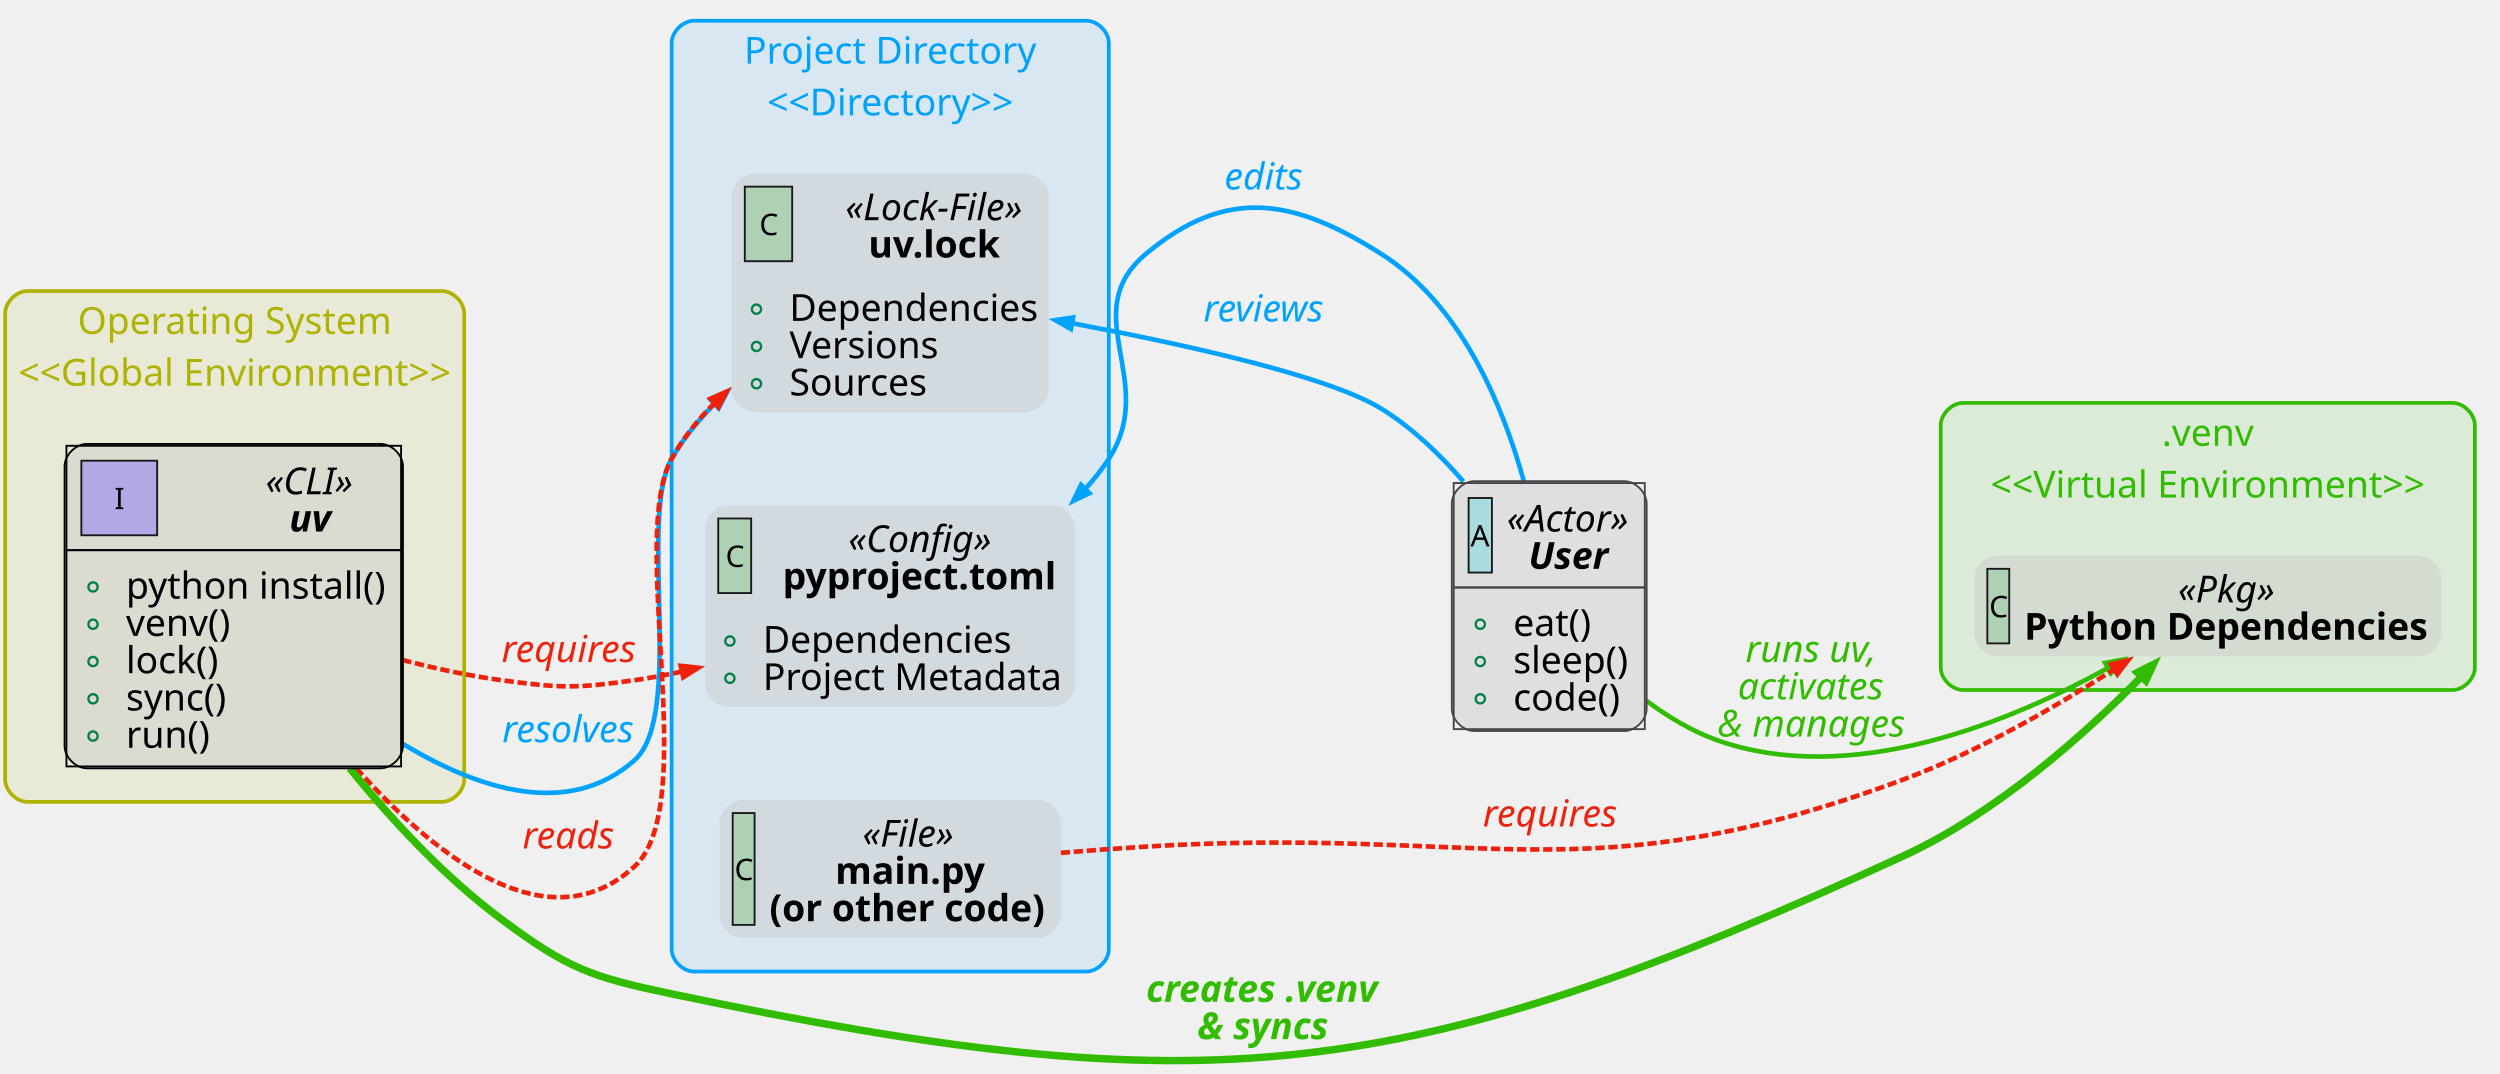
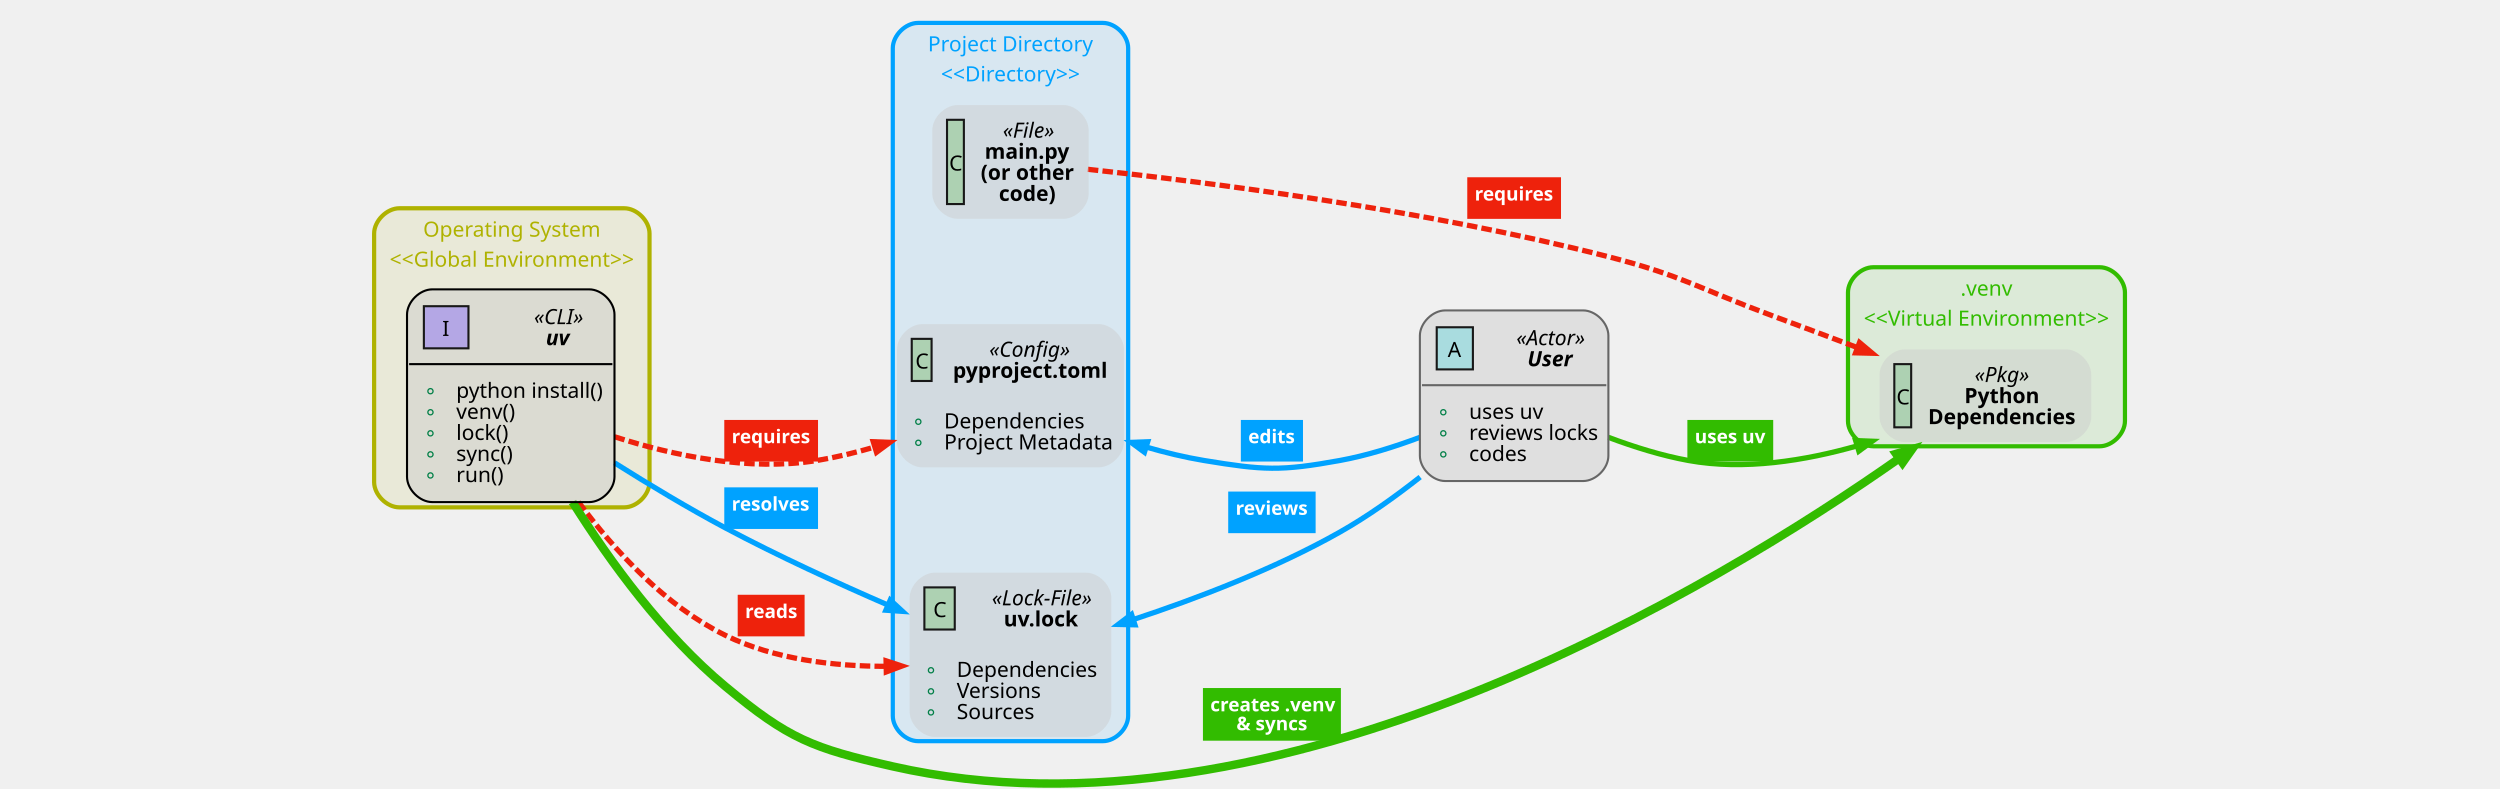
- <svg xmlns="http://www.w3.org/2000/svg" width="1344pt" height="577pt" viewBox="3.00 3.00 1341.00 575.00">
-   <g id="graph0" class="graph" transform="scale(1 1) rotate(0) translate(5.76 571.68)">
+ <svg xmlns="http://www.w3.org/2000/svg" width="900px" height="284px" viewBox="-132.5 0 900 284">
+   <g id="graph0" class="graph" transform="scale(0.758255 0.758255) rotate(0) translate(2.88 372.16)">
    <g id="clust1" class="cluster">
-       <path fill="#afb200" fill-opacity="0.098" stroke="#afb200" stroke-width="2" d="M12,-138.92C12,-138.92 234.25,-138.92 234.25,-138.92 240.25,-138.92 246.25,-144.92 246.25,-150.92 246.25,-150.92 246.25,-400.92 246.25,-400.92 246.25,-406.92 240.25,-412.92 234.25,-412.92 234.25,-412.92 12,-412.92 12,-412.92 6,-412.92 0,-406.92 0,-400.92 0,-400.92 0,-150.92 0,-150.92 0,-144.92 6,-138.92 12,-138.92" />
-       <text xml:space="preserve" text-anchor="middle" x="123.12" y="-389.92" font-family="sans-serif" font-size="20.00" fill="#afb200">Operating System</text>
-       <text xml:space="preserve" text-anchor="middle" x="123.12" y="-362.17" font-family="sans-serif" font-size="20.00" fill="#afb200">&lt;&lt;Global Environment&gt;&gt;</text>
+       <path fill="#afb200" fill-opacity="0.098" stroke="#afb200" stroke-width="2" d="M12,-131.28C12,-131.28 118.75,-131.28 118.75,-131.28 124.75,-131.28 130.75,-137.28 130.75,-143.28 130.75,-143.28 130.75,-261.28 130.75,-261.28 130.75,-267.28 124.75,-273.28 118.75,-273.28 118.75,-273.28 12,-273.28 12,-273.28 6,-273.28 0,-267.28 0,-261.28 0,-261.28 0,-143.28 0,-143.28 0,-137.28 6,-131.28 12,-131.28" />
+       <text xml:space="preserve" text-anchor="middle" x="65.38" y="-259.78" font-family="sans-serif" font-size="10.00" fill="#afb200">Operating System</text>
+       <text xml:space="preserve" text-anchor="middle" x="65.38" y="-245.53" font-family="sans-serif" font-size="10.00" fill="#afb200">&lt;&lt;Global Environment&gt;&gt;</text>
    </g>
    <g id="clust2" class="cluster">
-       <path fill="#00a2ff" fill-opacity="0.098" stroke="#00a2ff" stroke-width="2" d="M369.5,-47.92C369.5,-47.92 580,-47.92 580,-47.92 586,-47.92 592,-53.92 592,-59.92 592,-59.92 592,-545.92 592,-545.92 592,-551.92 586,-557.92 580,-557.92 580,-557.92 369.5,-557.92 369.5,-557.92 363.5,-557.92 357.5,-551.92 357.5,-545.92 357.5,-545.92 357.5,-59.92 357.5,-59.92 357.5,-53.92 363.5,-47.92 369.5,-47.92" />
-       <text xml:space="preserve" text-anchor="middle" x="474.75" y="-534.92" font-family="sans-serif" font-size="20.00" fill="#00a2ff">Project Directory</text>
-       <text xml:space="preserve" text-anchor="middle" x="474.75" y="-507.17" font-family="sans-serif" font-size="20.00" fill="#00a2ff">&lt;&lt;Directory&gt;&gt;</text>
+       <path fill="#00a2ff" fill-opacity="0.098" stroke="#00a2ff" stroke-width="2" d="M258.25,-20.28C258.25,-20.28 346,-20.28 346,-20.28 352,-20.28 358,-26.28 358,-32.28 358,-32.28 358,-349.28 358,-349.28 358,-355.28 352,-361.28 346,-361.28 346,-361.28 258.25,-361.28 258.25,-361.28 252.25,-361.28 246.25,-355.28 246.25,-349.28 246.25,-349.28 246.25,-32.28 246.25,-32.28 246.25,-26.28 252.25,-20.28 258.25,-20.28" />
+       <text xml:space="preserve" text-anchor="middle" x="302.12" y="-347.78" font-family="sans-serif" font-size="10.00" fill="#00a2ff">Project Directory</text>
+       <text xml:space="preserve" text-anchor="middle" x="302.12" y="-333.53" font-family="sans-serif" font-size="10.00" fill="#00a2ff">&lt;&lt;Directory&gt;&gt;</text>
    </g>
    <g id="clust3" class="cluster">
-       <path fill="#32bc00" fill-opacity="0.098" stroke="#32bc00" stroke-width="2" d="M1050.25,-198.92C1050.25,-198.92 1312.75,-198.92 1312.75,-198.92 1318.75,-198.92 1324.75,-204.92 1324.75,-210.92 1324.75,-210.92 1324.75,-340.92 1324.75,-340.92 1324.75,-346.92 1318.75,-352.92 1312.75,-352.92 1312.75,-352.92 1050.25,-352.92 1050.25,-352.92 1044.25,-352.92 1038.25,-346.92 1038.25,-340.92 1038.25,-340.92 1038.25,-210.92 1038.25,-210.92 1038.25,-204.92 1044.25,-198.92 1050.25,-198.92" />
-       <text xml:space="preserve" text-anchor="middle" x="1181.5" y="-329.92" font-family="sans-serif" font-size="20.00" fill="#32bc00">.venv</text>
-       <text xml:space="preserve" text-anchor="middle" x="1181.5" y="-302.17" font-family="sans-serif" font-size="20.00" fill="#32bc00">&lt;&lt;Virtual Environment&gt;&gt;</text>
+       <path fill="#32bc00" fill-opacity="0.098" stroke="#32bc00" stroke-width="2" d="M711.75,-160.28C711.75,-160.28 819.25,-160.28 819.25,-160.28 825.25,-160.28 831.25,-166.28 831.25,-172.28 831.25,-172.28 831.25,-233.28 831.25,-233.28 831.25,-239.28 825.25,-245.28 819.25,-245.28 819.25,-245.28 711.75,-245.28 711.75,-245.28 705.75,-245.28 699.75,-239.28 699.75,-233.28 699.75,-233.28 699.75,-172.28 699.75,-172.28 699.75,-166.28 705.75,-160.28 711.75,-160.28" />
+       <text xml:space="preserve" text-anchor="middle" x="765.5" y="-231.78" font-family="sans-serif" font-size="10.00" fill="#32bc00">.venv</text>
+       <text xml:space="preserve" text-anchor="middle" x="765.5" y="-217.53" font-family="sans-serif" font-size="10.00" fill="#32bc00">&lt;&lt;Virtual Environment&gt;&gt;</text>
+     </g>
+     <g id="edge10" class="edge">
+       <path fill="none" stroke="#ee220c" stroke-width="2.5" stroke-dasharray="5,2" d="M114.12,-164.81C142.07,-155.83 178.01,-148.23 210.25,-153.53 219.35,-155.03 228.76,-157.32 237.92,-159.98" />
+       <polygon fill="#ee220c" stroke="#ee220c" stroke-width="2.5" points="236.97,-162.44 244.91,-162.14 238.52,-157.42 236.97,-162.44" />
+       <polygon fill="#ee220c" stroke="none" points="166.75,-153.53 166.75,-172.28 210.25,-172.28 210.25,-153.53 166.75,-153.53" />
+       <text xml:space="preserve" text-anchor="start" x="169.75" y="-161.73" font-family="sans-serif" font-weight="bold" font-size="9.00" fill="#ffffff">requires</text>
+       <polygon fill="none" stroke="#ee220c" points="166.75,-153.53 166.75,-172.28 210.25,-172.28 210.25,-153.53 166.75,-153.53" />
+     </g>
+     <g id="edge5" class="edge">
+       <path fill="none" stroke="#00a2ff" stroke-width="2.5" d="M114.09,-152.45C130.52,-142.1 149.18,-130.88 166.75,-121.53 191.63,-108.29 220.01,-95.28 244.25,-84.76" />
+       <polygon fill="#00a2ff" stroke="#00a2ff" stroke-width="2.5" points="245.04,-87.28 250.89,-81.9 242.96,-82.45 245.04,-87.28" />
+       <polygon fill="#00a2ff" stroke="none" points="166.75,-121.53 166.75,-140.28 210.25,-140.28 210.25,-121.53 166.75,-121.53" />
+       <text xml:space="preserve" text-anchor="start" x="169.75" y="-129.73" font-family="sans-serif" font-weight="bold" font-size="9.00" fill="#ffffff">resolves</text>
+       <polygon fill="none" stroke="#00a2ff" points="166.75,-121.53 166.75,-140.28 210.25,-140.28 210.25,-121.53 166.75,-121.53" />
+     </g>
+     <g id="edge11" class="edge">
+       <path fill="none" stroke="#ee220c" stroke-width="2.5" stroke-dasharray="5,2" d="M96.97,-133.92C114.39,-110.38 138.33,-84.51 166.75,-70.53 190.13,-59.03 218.62,-55.79 243.34,-55.8" />
+       <polygon fill="#ee220c" stroke="#ee220c" stroke-width="2.5" points="243.06,-58.42 250.61,-55.94 243.17,-53.17 243.06,-58.42" />
+       <polygon fill="#ee220c" stroke="none" points="173.12,-70.53 173.12,-89.28 203.88,-89.28 203.88,-70.53 173.12,-70.53" />
+       <text xml:space="preserve" text-anchor="start" x="176.12" y="-78.73" font-family="sans-serif" font-weight="bold" font-size="9.00" fill="#ffffff">reads</text>
+       <polygon fill="none" stroke="#ee220c" points="173.12,-70.53 173.12,-89.28 203.88,-89.28 203.88,-70.53 173.12,-70.53" />
+     </g>
+     <g id="edge7" class="edge">
+       <path fill="none" stroke="#32bc00" stroke-width="4" d="M94.18,-133.81C112.1,-105.31 137.41,-70.64 166.75,-46.28 196.89,-21.27 208.06,-16.94 246.25,-8.28 429.27,33.21 638.33,-94.3 724.11,-154.57" />
+       <polygon fill="#32bc00" stroke="#32bc00" stroke-width="4" points="722.58,-156.7 730.21,-158.91 725.63,-152.42 722.58,-156.7" />
+       <polygon fill="#32bc00" stroke="none" points="394,-21 394,-45 458.5,-45 458.5,-21 394,-21" />
+       <text xml:space="preserve" text-anchor="start" x="397" y="-34.45" font-family="sans-serif" font-weight="bold" font-size="9.00" fill="#ffffff">creates .venv</text>
+       <text xml:space="preserve" text-anchor="start" x="409.38" y="-25.45" font-family="sans-serif" font-weight="bold" font-size="9.00" fill="#ffffff">&amp; syncs</text>
+       <polygon fill="none" stroke="#32bc00" points="394,-21 394,-45 458.5,-45 458.5,-21 394,-21" />
+     </g>
+     <g id="edge9" class="edge">
+       <path fill="none" stroke="#ee220c" stroke-width="2.5" stroke-dasharray="5,2" d="M338.84,-291.78C392.93,-285.99 498.59,-272.76 586,-250.28 621.57,-241.13 629.3,-235.01 663.75,-222.28 676.91,-217.42 691,-212.13 704.35,-207.08" />
+       <polygon fill="#ee220c" stroke="#ee220c" stroke-width="2.5" points="705.23,-209.55 711.32,-204.44 703.37,-204.64 705.23,-209.55" />
+       <polygon fill="#ee220c" stroke="none" points="519.5,-268.75 519.5,-287.5 563,-287.5 563,-268.75 519.5,-268.75" />
+       <text xml:space="preserve" text-anchor="start" x="522.5" y="-276.95" font-family="sans-serif" font-weight="bold" font-size="9.00" fill="#ffffff">requires</text>
+       <polygon fill="none" stroke="#ee220c" points="519.5,-268.75 519.5,-287.5 563,-287.5 563,-268.75 519.5,-268.75" />
    </g>
    <g id="edge4" class="edge">
-       <path fill="none" stroke="#00a2ff" stroke-width="2.5" d="M814.68,-310.75C802.77,-353.67 780.15,-406.21 738,-432.92 690.7,-462.89 654.99,-468.8 612,-432.92 573.85,-401.08 619.1,-364.57 592,-322.92 588.26,-317.16 583.93,-311.72 579.2,-306.59" />
-       <polygon fill="#00a2ff" stroke="#00a2ff" stroke-width="2.5" points="581.56,-304.49 572.96,-300.37 577.11,-308.95 581.56,-304.49" />
-       <text xml:space="preserve" text-anchor="start" x="654" y="-467.41" font-family="sans-serif" font-style="italic" font-size="20.00" fill="#00a2ff">edits</text>
+       <path fill="none" stroke="#00a2ff" stroke-width="2.5" d="M496.53,-164.54C484.45,-160 471.18,-155.84 458.5,-153.53 430.3,-148.4 422.29,-148.88 394,-153.53 384.9,-155.03 375.49,-157.32 366.33,-159.98" />
+       <polygon fill="#00a2ff" stroke="#00a2ff" stroke-width="2.5" points="365.73,-157.42 359.34,-162.14 367.28,-162.44 365.73,-157.42" />
+       <polygon fill="#00a2ff" stroke="none" points="412,-153.53 412,-172.28 440.5,-172.28 440.5,-153.53 412,-153.53" />
+       <text xml:space="preserve" text-anchor="start" x="415" y="-161.73" font-family="sans-serif" font-weight="bold" font-size="9.00" fill="#ffffff">edits</text>
+       <polygon fill="none" stroke="#00a2ff" points="412,-153.53 412,-172.28 440.5,-172.28 440.5,-153.53 412,-153.53" />
    </g>
    <g id="edge6" class="edge">
-       <path fill="none" stroke="#00a2ff" stroke-width="2.5" d="M782.18,-310.76C769.44,-325.52 754.49,-339.77 738,-349.92 710.22,-367.01 634.88,-383.88 572.05,-395.69" />
-       <polygon fill="#00a2ff" stroke="#00a2ff" stroke-width="2.5" points="571.66,-392.56 563.39,-397.3 572.81,-398.76 571.66,-392.56" />
-       <text xml:space="preserve" text-anchor="start" x="642.75" y="-396.59" font-family="sans-serif" font-style="italic" font-size="20.00" fill="#00a2ff">reviews</text>
+       <path fill="none" stroke="#00a2ff" stroke-width="2.5" d="M496.63,-145.67C484.78,-136.33 471.58,-126.92 458.5,-119.53 427.54,-102.04 390.31,-87.87 360.05,-77.89" />
+       <polygon fill="#00a2ff" stroke="#00a2ff" stroke-width="2.5" points="361.21,-75.51 353.27,-75.7 359.6,-80.5 361.21,-75.51" />
+       <polygon fill="#00a2ff" stroke="none" points="406,-119.53 406,-138.28 446.5,-138.28 446.5,-119.53 406,-119.53" />
+       <text xml:space="preserve" text-anchor="start" x="409" y="-127.73" font-family="sans-serif" font-weight="bold" font-size="9.00" fill="#ffffff">reviews</text>
+       <polygon fill="none" stroke="#00a2ff" points="406,-119.53 406,-138.28 446.5,-138.28 446.5,-119.53 406,-119.53" />
    </g>
    <g id="edge8" class="edge">
-       <path fill="none" stroke="#32bc00" stroke-width="2.5" d="M880.34,-193.19C892.01,-184.47 904.98,-176.69 918.5,-171.92 989.93,-146.7 1074.83,-181.44 1128.2,-210.85" />
-       <polygon fill="#32bc00" stroke="#32bc00" stroke-width="2.5" points="1126.42,-213.46 1135.81,-215.16 1129.53,-207.98 1126.42,-213.46" />
-       <text xml:space="preserve" text-anchor="start" x="933.5" y="-213.92" font-family="sans-serif" font-style="italic" font-size="20.00" fill="#32bc00">runs uv,</text>
-       <text xml:space="preserve" text-anchor="start" x="929.38" y="-193.92" font-family="sans-serif" font-style="italic" font-size="20.00" fill="#32bc00">activates</text>
-       <text xml:space="preserve" text-anchor="start" x="918.5" y="-173.92" font-family="sans-serif" font-style="italic" font-size="20.00" fill="#32bc00">&amp; manages</text>
-     </g>
-     <g id="edge10" class="edge">
-       <path fill="none" stroke="#ee220c" stroke-width="2.5" stroke-dasharray="5,2" d="M213,-215.02C230.48,-210.51 248.8,-206.55 266.25,-204.17 297.62,-199.88 306.15,-199.69 337.5,-204.17 345.96,-205.37 354.62,-206.98 363.28,-208.86" />
-       <polygon fill="#ee220c" stroke="#ee220c" stroke-width="2.5" points="362.34,-211.88 371.81,-210.84 363.75,-205.74 362.34,-211.88" />
-       <text xml:space="preserve" text-anchor="start" x="266.25" y="-213.92" font-family="sans-serif" font-style="italic" font-size="20.00" fill="#ee220c">requires</text>
-     </g>
-     <g id="edge5" class="edge">
-       <path fill="none" stroke="#00a2ff" stroke-width="2.5" d="M213.18,-170.1C254.72,-145.01 302.52,-130.25 337.5,-161.17 364.64,-185.15 339.5,-291.49 357.5,-322.92 363.66,-333.67 371.69,-343.55 380.65,-352.51" />
-       <polygon fill="#00a2ff" stroke="#00a2ff" stroke-width="2.5" points="378.4,-354.72 387.13,-358.57 382.71,-350.12 378.4,-354.72" />
-       <text xml:space="preserve" text-anchor="start" x="266.62" y="-170.92" font-family="sans-serif" font-style="italic" font-size="20.00" fill="#00a2ff">resolves</text>
-     </g>
-     <g id="edge11" class="edge">
-       <path fill="none" stroke="#ee220c" stroke-width="2.5" stroke-dasharray="5,2" d="M188.28,-156.98C232.82,-107.38 291.96,-62.6 337.5,-104.17 373.55,-137.07 333.91,-280.18 357.5,-322.92 363.53,-333.85 371.53,-343.86 380.52,-352.91" />
-       <polygon fill="#ee220c" stroke="#ee220c" stroke-width="2.5" points="378.33,-355.17 387.04,-359.04 382.64,-350.58 378.33,-355.17" />
-       <text xml:space="preserve" text-anchor="start" x="277.5" y="-113.92" font-family="sans-serif" font-style="italic" font-size="20.00" fill="#ee220c">reads</text>
-     </g>
-     <g id="edge7" class="edge">
-       <path fill="none" stroke="#32bc00" stroke-width="4" d="M184.83,-156.95C207.94,-128.48 236.02,-98.42 266.25,-75.92 301.77,-49.47 314.16,-45 357.5,-35.92 646.72,24.69 749.79,13.57 1018.25,-109.92 1068.21,-132.89 1115.51,-175.17 1146.01,-206.12" />
-       <polygon fill="#32bc00" stroke="#32bc00" stroke-width="4" points="1143.73,-208.3 1152.25,-212.59 1148.27,-203.93 1143.73,-208.3" />
-       <text xml:space="preserve" text-anchor="start" x="612" y="-31.64" font-family="sans-serif" font-weight="bold" font-style="italic" font-size="20.00" fill="#32bc00">creates .venv</text>
-       <text xml:space="preserve" text-anchor="start" x="639.38" y="-11.64" font-family="sans-serif" font-weight="bold" font-style="italic" font-size="20.00" fill="#32bc00">&amp; syncs</text>
-     </g>
-     <g id="edge9" class="edge">
-       <path fill="none" stroke="#ee220c" stroke-width="2.5" stroke-dasharray="5,2" d="M566.21,-111.57C581.48,-112.83 597.19,-114.01 612,-114.92 792.92,-125.99 848.36,-87.72 1018.25,-150.92 1058.4,-165.85 1100.26,-190.1 1131.41,-210.09" />
-       <polygon fill="#ee220c" stroke="#ee220c" stroke-width="2.5" points="1129.53,-212.62 1138.79,-214.89 1132.97,-207.34 1129.53,-212.62" />
-       <text xml:space="preserve" text-anchor="start" x="792.62" y="-125.71" font-family="sans-serif" font-style="italic" font-size="20.00" fill="#ee220c">requires</text>
+       <path fill="none" stroke="#32bc00" stroke-width="2.5" d="M585.97,-164.54C598.05,-160 611.32,-155.84 624,-153.53 650.45,-148.72 679.5,-153.45 704.25,-160.51" />
+       <polygon fill="#32bc00" stroke="#32bc00" stroke-width="2.5" points="703.38,-162.99 711.32,-162.68 704.91,-157.97 703.38,-162.99" />
+       <polygon fill="#32bc00" stroke="none" points="624,-153.53 624,-172.28 663.75,-172.28 663.75,-153.53 624,-153.53" />
+       <text xml:space="preserve" text-anchor="start" x="627" y="-161.73" font-family="sans-serif" font-weight="bold" font-size="9.00" fill="#ffffff">uses uv</text>
+       <polygon fill="none" stroke="#32bc00" points="624,-153.53 624,-172.28 663.75,-172.28 663.75,-153.53 624,-153.53" />
    </g>
    <g id="node1" class="node">
-       <path fill="#cccccc" fill-opacity="0.467" stroke="none" d="M788,-176.92C788,-176.92 868.5,-176.92 868.5,-176.92 874.5,-176.92 880.5,-182.92 880.5,-188.92 880.5,-188.92 880.5,-298.92 880.5,-298.92 880.5,-304.92 874.5,-310.92 868.5,-310.92 868.5,-310.92 788,-310.92 788,-310.92 782,-310.92 776,-304.92 776,-298.92 776,-298.92 776,-188.92 776,-188.92 776,-182.92 782,-176.92 788,-176.92" />
-       <polygon fill="none" stroke="#444444" points="777,-253.92 777,-309.92 879.5,-309.92 879.5,-253.92 777,-253.92" />
-       <polygon fill="#a9dcdf" stroke="none" points="785,-261.92 785,-301.92 797.5,-301.92 797.5,-261.92 785,-261.92" />
-       <polygon fill="none" stroke="#181818" points="785,-261.92 785,-301.92 797.5,-301.92 797.5,-261.92 785,-261.92" />
-       <text xml:space="preserve" text-anchor="start" x="786" y="-275.92" font-family="sans-serif" font-size="16.00">A</text>
-       <text xml:space="preserve" text-anchor="start" x="805.5" y="-283.92" font-family="sans-serif" font-style="italic" font-size="20.00">«Actor»</text>
-       <text xml:space="preserve" text-anchor="start" x="817.12" y="-263.92" font-family="sans-serif" font-weight="bold" font-style="italic" font-size="20.00">User</text>
-       <polygon fill="none" stroke="#444444" points="777,-177.92 777,-253.92 879.5,-253.92 879.5,-177.92 777,-177.92" />
-       <text xml:space="preserve" text-anchor="start" x="785" y="-227.92" font-family="sans-serif" font-size="20.00" fill="#038048">∘</text>
-       <text xml:space="preserve" text-anchor="start" x="803.75" y="-227.92" font-family="sans-serif" font-size="20.00"> eat()</text>
-       <text xml:space="preserve" text-anchor="start" x="785" y="-207.92" font-family="sans-serif" font-size="20.00" fill="#038048">∘</text>
-       <text xml:space="preserve" text-anchor="start" x="803.75" y="-207.92" font-family="sans-serif" font-size="20.00"> sleep()</text>
-       <text xml:space="preserve" text-anchor="start" x="785" y="-187.92" font-family="sans-serif" font-size="20.00" fill="#038048">∘</text>
-       <text xml:space="preserve" text-anchor="start" x="803.75" y="-187.92" font-family="sans-serif" font-size="20.00"> code()</text>
-       <path fill="none" stroke="#444444" d="M788,-176.92C788,-176.92 868.5,-176.92 868.5,-176.92 874.5,-176.92 880.5,-182.92 880.5,-188.92 880.5,-188.92 880.5,-298.92 880.5,-298.92 880.5,-304.92 874.5,-310.92 868.5,-310.92 868.5,-310.92 788,-310.92 788,-310.92 782,-310.92 776,-304.92 776,-298.92 776,-298.92 776,-188.92 776,-188.92 776,-182.92 782,-176.92 788,-176.92" />
+       <path fill="#cccccc" fill-opacity="0.467" stroke="none" d="M27.62,-133.78C27.62,-133.78 102.12,-133.78 102.12,-133.78 108.12,-133.78 114.12,-139.78 114.12,-145.78 114.12,-145.78 114.12,-222.78 114.12,-222.78 114.12,-228.78 108.12,-234.78 102.12,-234.78 102.12,-234.78 27.62,-234.78 27.62,-234.78 21.62,-234.78 15.62,-228.78 15.62,-222.78 15.62,-222.78 15.62,-145.78 15.62,-145.78 15.62,-139.78 21.62,-133.78 27.62,-133.78" />
+       <polygon fill="#b4a7e5" stroke="none" points="23.62,-206.78 23.62,-226.78 44.79,-226.78 44.79,-206.78 23.62,-206.78" />
+       <polygon fill="none" stroke="#181818" points="23.62,-206.78 23.62,-226.78 44.79,-226.78 44.79,-206.78 23.62,-206.78" />
+       <text xml:space="preserve" text-anchor="start" x="32.33" y="-212.66" font-family="sans-serif" font-size="10.00">I</text>
+       <text xml:space="preserve" text-anchor="start" x="75.92" y="-218.28" font-family="sans-serif" font-style="italic" font-size="10.00">«CLI»</text>
+       <text xml:space="preserve" text-anchor="start" x="81.54" y="-208.28" font-family="sans-serif" font-weight="bold" font-style="italic" font-size="10.00">uv</text>
+       <polygon fill="#000000" stroke="none" points="16.62,-198.78 16.62,-199.78 113.12,-199.78 113.12,-198.78 16.62,-198.78" />
+       <text xml:space="preserve" text-anchor="start" x="23.62" y="-183.28" font-family="sans-serif" font-size="10.00" fill="#038048">∘</text>
+       <text xml:space="preserve" text-anchor="start" x="36.38" y="-183.28" font-family="sans-serif" font-size="10.00"> python install()</text>
+       <text xml:space="preserve" text-anchor="start" x="23.62" y="-173.28" font-family="sans-serif" font-size="10.00" fill="#038048">∘</text>
+       <text xml:space="preserve" text-anchor="start" x="36.38" y="-173.28" font-family="sans-serif" font-size="10.00"> venv()</text>
+       <text xml:space="preserve" text-anchor="start" x="23.62" y="-163.28" font-family="sans-serif" font-size="10.00" fill="#038048">∘</text>
+       <text xml:space="preserve" text-anchor="start" x="36.38" y="-163.28" font-family="sans-serif" font-size="10.00"> lock()</text>
+       <text xml:space="preserve" text-anchor="start" x="23.62" y="-153.28" font-family="sans-serif" font-size="10.00" fill="#038048">∘</text>
+       <text xml:space="preserve" text-anchor="start" x="36.38" y="-153.28" font-family="sans-serif" font-size="10.00"> sync()</text>
+       <text xml:space="preserve" text-anchor="start" x="23.62" y="-143.28" font-family="sans-serif" font-size="10.00" fill="#038048">∘</text>
+       <text xml:space="preserve" text-anchor="start" x="36.38" y="-143.28" font-family="sans-serif" font-size="10.00"> run()</text>
+       <path fill="none" stroke="#000000" d="M27.62,-133.78C27.62,-133.78 102.12,-133.78 102.12,-133.78 108.12,-133.78 114.12,-139.78 114.12,-145.78 114.12,-145.78 114.12,-222.78 114.12,-222.78 114.12,-228.78 108.12,-234.78 102.12,-234.78 102.12,-234.78 27.62,-234.78 27.62,-234.78 21.62,-234.78 15.62,-228.78 15.62,-222.78 15.62,-222.78 15.62,-145.78 15.62,-145.78 15.62,-139.78 21.62,-133.78 27.62,-133.78" />
    </g>
    <g id="node2" class="node">
-       <path fill="#cccccc" fill-opacity="0.467" stroke="none" d="M43.88,-156.92C43.88,-156.92 201.38,-156.92 201.38,-156.92 207.38,-156.92 213.38,-162.92 213.38,-168.92 213.38,-168.92 213.38,-318.92 213.38,-318.92 213.38,-324.92 207.38,-330.92 201.38,-330.92 201.38,-330.92 43.88,-330.92 43.88,-330.92 37.88,-330.92 31.88,-324.92 31.88,-318.92 31.88,-318.92 31.88,-168.92 31.88,-168.92 31.88,-162.92 37.88,-156.92 43.88,-156.92" />
-       <polygon fill="none" stroke="#000000" points="32.88,-273.92 32.88,-329.92 212.38,-329.92 212.38,-273.92 32.88,-273.92" />
-       <polygon fill="#b4a7e5" stroke="none" points="40.88,-281.92 40.88,-321.92 81.54,-321.92 81.54,-281.92 40.88,-281.92" />
-       <polygon fill="none" stroke="#181818" points="40.88,-281.92 40.88,-321.92 81.54,-321.92 81.54,-281.92 40.88,-281.92" />
-       <text xml:space="preserve" text-anchor="start" x="58.58" y="-295.92" font-family="sans-serif" font-size="16.00">I</text>
-       <text xml:space="preserve" text-anchor="start" x="139.67" y="-303.92" font-family="sans-serif" font-style="italic" font-size="20.00">«CLI»</text>
-       <text xml:space="preserve" text-anchor="start" x="152.42" y="-283.92" font-family="sans-serif" font-weight="bold" font-style="italic" font-size="20.00">uv</text>
-       <polygon fill="none" stroke="#000000" points="32.88,-157.92 32.88,-273.92 212.38,-273.92 212.38,-157.92 32.88,-157.92" />
-       <text xml:space="preserve" text-anchor="start" x="40.88" y="-247.92" font-family="sans-serif" font-size="20.00" fill="#038048">∘</text>
-       <text xml:space="preserve" text-anchor="start" x="59.62" y="-247.92" font-family="sans-serif" font-size="20.00"> python install()</text>
-       <text xml:space="preserve" text-anchor="start" x="40.88" y="-227.92" font-family="sans-serif" font-size="20.00" fill="#038048">∘</text>
-       <text xml:space="preserve" text-anchor="start" x="59.62" y="-227.92" font-family="sans-serif" font-size="20.00"> venv()</text>
-       <text xml:space="preserve" text-anchor="start" x="40.88" y="-207.92" font-family="sans-serif" font-size="20.00" fill="#038048">∘</text>
-       <text xml:space="preserve" text-anchor="start" x="59.62" y="-207.92" font-family="sans-serif" font-size="20.00"> lock()</text>
-       <text xml:space="preserve" text-anchor="start" x="40.88" y="-187.92" font-family="sans-serif" font-size="20.00" fill="#038048">∘</text>
-       <text xml:space="preserve" text-anchor="start" x="59.62" y="-187.92" font-family="sans-serif" font-size="20.00"> sync()</text>
-       <text xml:space="preserve" text-anchor="start" x="40.88" y="-167.92" font-family="sans-serif" font-size="20.00" fill="#038048">∘</text>
-       <text xml:space="preserve" text-anchor="start" x="59.62" y="-167.92" font-family="sans-serif" font-size="20.00"> run()</text>
-       <path fill="none" stroke="#000000" d="M43.88,-156.92C43.88,-156.92 201.38,-156.92 201.38,-156.92 207.38,-156.92 213.38,-162.92 213.38,-168.92 213.38,-168.92 213.38,-318.92 213.38,-318.92 213.38,-324.92 207.38,-330.92 201.38,-330.92 201.38,-330.92 43.88,-330.92 43.88,-330.92 37.88,-330.92 31.88,-324.92 31.88,-318.92 31.88,-318.92 31.88,-168.92 31.88,-168.92 31.88,-162.92 37.88,-156.92 43.88,-156.92" />
+       <path fill="#cccccc" fill-opacity="0.467" stroke="none" d="M277,-268.28C277,-268.28 327.25,-268.28 327.25,-268.28 333.25,-268.28 339.25,-274.28 339.25,-280.28 339.25,-280.28 339.25,-310.28 339.25,-310.28 339.25,-316.28 333.25,-322.28 327.25,-322.28 327.25,-322.28 277,-322.28 277,-322.28 271,-322.28 265,-316.28 265,-310.28 265,-310.28 265,-280.28 265,-280.28 265,-274.28 271,-268.28 277,-268.28" />
+       <polygon fill="#add1b2" stroke="none" points="272,-275.28 272,-315.28 280,-315.28 280,-275.28 272,-275.28" />
+       <polygon fill="none" stroke="#181818" points="272,-275.28 272,-315.28 280,-315.28 280,-275.28 272,-275.28" />
+       <text xml:space="preserve" text-anchor="start" x="273" y="-291.16" font-family="sans-serif" font-size="10.00">C</text>
+       <text xml:space="preserve" text-anchor="start" x="298.5" y="-306.78" font-family="sans-serif" font-style="italic" font-size="10.00">«File»</text>
+       <text xml:space="preserve" text-anchor="start" x="289.88" y="-296.78" font-family="sans-serif" font-weight="bold" font-size="10.00">main.py</text>
+       <text xml:space="preserve" text-anchor="start" x="288" y="-286.78" font-family="sans-serif" font-weight="bold" font-size="10.00">(or other</text>
+       <text xml:space="preserve" text-anchor="start" x="296.62" y="-276.78" font-family="sans-serif" font-weight="bold" font-size="10.00">code)</text>
    </g>
    <g id="node3" class="node">
-       <path fill="#cccccc" fill-opacity="0.467" stroke="none" d="M395.25,-65.92C395.25,-65.92 554.25,-65.92 554.25,-65.92 560.25,-65.92 566.25,-71.92 566.25,-77.92 566.25,-77.92 566.25,-127.92 566.25,-127.92 566.25,-133.92 560.25,-139.92 554.25,-139.92 554.25,-139.92 395.25,-139.92 395.25,-139.92 389.25,-139.92 383.25,-133.92 383.25,-127.92 383.25,-127.92 383.25,-77.92 383.25,-77.92 383.25,-71.92 389.25,-65.92 395.25,-65.92" />
-       <polygon fill="#add1b2" stroke="none" points="390.25,-72.92 390.25,-132.92 402,-132.92 402,-72.92 390.25,-72.92" />
-       <polygon fill="none" stroke="#181818" points="390.25,-72.92 390.25,-132.92 402,-132.92 402,-72.92 390.25,-72.92" />
-       <text xml:space="preserve" text-anchor="start" x="391.25" y="-96.92" font-family="sans-serif" font-size="16.00">C</text>
-       <text xml:space="preserve" text-anchor="start" x="459.88" y="-114.92" font-family="sans-serif" font-style="italic" font-size="20.00">«File»</text>
-       <text xml:space="preserve" text-anchor="start" x="445.25" y="-94.92" font-family="sans-serif" font-weight="bold" font-size="20.00">main.py</text>
-       <text xml:space="preserve" text-anchor="start" x="410" y="-74.92" font-family="sans-serif" font-weight="bold" font-size="20.00">(or other code)</text>
+       <path fill="#cccccc" fill-opacity="0.467" stroke="none" d="M260.25,-150.28C260.25,-150.28 344,-150.28 344,-150.28 350,-150.28 356,-156.28 356,-162.28 356,-162.28 356,-206.28 356,-206.28 356,-212.28 350,-218.28 344,-218.28 344,-218.28 260.25,-218.28 260.25,-218.28 254.25,-218.28 248.25,-212.28 248.25,-206.28 248.25,-206.28 248.25,-162.28 248.25,-162.28 248.25,-156.28 254.25,-150.28 260.25,-150.28" />
+       <polygon fill="#add1b2" stroke="none" points="255.25,-191.28 255.25,-211.28 264.67,-211.28 264.67,-191.28 255.25,-191.28" />
+       <polygon fill="none" stroke="#181818" points="255.25,-191.28 255.25,-211.28 264.67,-211.28 264.67,-191.28 255.25,-191.28" />
+       <text xml:space="preserve" text-anchor="start" x="256.96" y="-197.16" font-family="sans-serif" font-size="10.00">C</text>
+       <text xml:space="preserve" text-anchor="start" x="292.04" y="-202.78" font-family="sans-serif" font-style="italic" font-size="10.00">«Config»</text>
+       <text xml:space="preserve" text-anchor="start" x="274.79" y="-192.78" font-family="sans-serif" font-weight="bold" font-size="10.00">pyproject.toml</text>
+       <polygon fill="none" stroke="none" points="248.25,-184.28 248.25,-184.28 356,-184.28 356,-184.28 248.25,-184.28" />
+       <text xml:space="preserve" text-anchor="start" x="255.25" y="-168.78" font-family="sans-serif" font-size="10.00" fill="#038048">∘</text>
+       <text xml:space="preserve" text-anchor="start" x="268" y="-168.78" font-family="sans-serif" font-size="10.00"> Dependencies</text>
+       <text xml:space="preserve" text-anchor="start" x="255.25" y="-158.78" font-family="sans-serif" font-size="10.00" fill="#038048">∘</text>
+       <text xml:space="preserve" text-anchor="start" x="268" y="-158.78" font-family="sans-serif" font-size="10.00"> Project Metadata</text>
    </g>
    <g id="node4" class="node">
-       <path fill="#cccccc" fill-opacity="0.467" stroke="none" d="M387.5,-189.92C387.5,-189.92 562,-189.92 562,-189.92 568,-189.92 574,-195.92 574,-201.92 574,-201.92 574,-285.92 574,-285.92 574,-291.92 568,-297.92 562,-297.92 562,-297.92 387.5,-297.92 387.5,-297.92 381.5,-297.92 375.5,-291.92 375.5,-285.92 375.5,-285.92 375.5,-201.92 375.5,-201.92 375.5,-195.92 381.5,-189.92 387.5,-189.92" />
-       <polygon fill="#add1b2" stroke="none" points="382.5,-250.92 382.5,-290.92 400.17,-290.92 400.17,-250.92 382.5,-250.92" />
-       <polygon fill="none" stroke="#181818" points="382.5,-250.92 382.5,-290.92 400.17,-290.92 400.17,-250.92 382.5,-250.92" />
-       <text xml:space="preserve" text-anchor="start" x="386.46" y="-264.92" font-family="sans-serif" font-size="16.00">C</text>
-       <text xml:space="preserve" text-anchor="start" x="452.29" y="-272.92" font-family="sans-serif" font-style="italic" font-size="20.00">«Config»</text>
-       <text xml:space="preserve" text-anchor="start" x="417.04" y="-252.92" font-family="sans-serif" font-weight="bold" font-size="20.00">pyproject.toml</text>
-       <text xml:space="preserve" text-anchor="start" x="382.5" y="-218.92" font-family="sans-serif" font-size="20.00" fill="#038048">∘</text>
-       <text xml:space="preserve" text-anchor="start" x="401.25" y="-218.92" font-family="sans-serif" font-size="20.00"> Dependencies</text>
-       <text xml:space="preserve" text-anchor="start" x="382.5" y="-198.92" font-family="sans-serif" font-size="20.00" fill="#038048">∘</text>
-       <text xml:space="preserve" text-anchor="start" x="401.25" y="-198.92" font-family="sans-serif" font-size="20.00"> Project Metadata</text>
+       <path fill="#cccccc" fill-opacity="0.467" stroke="none" d="M266.25,-22.28C266.25,-22.28 338,-22.28 338,-22.28 344,-22.28 350,-28.28 350,-34.28 350,-34.28 350,-88.28 350,-88.28 350,-94.28 344,-100.28 338,-100.28 338,-100.28 266.25,-100.28 266.25,-100.28 260.25,-100.28 254.25,-94.28 254.25,-88.28 254.25,-88.28 254.25,-34.28 254.25,-34.28 254.25,-28.28 260.25,-22.28 266.25,-22.28" />
+       <polygon fill="#add1b2" stroke="none" points="261.25,-73.28 261.25,-93.28 275.67,-93.28 275.67,-73.28 261.25,-73.28" />
+       <polygon fill="none" stroke="#181818" points="261.25,-73.28 261.25,-93.28 275.67,-93.28 275.67,-73.28 261.25,-73.28" />
+       <text xml:space="preserve" text-anchor="start" x="265.46" y="-79.16" font-family="sans-serif" font-size="10.00">C</text>
+       <text xml:space="preserve" text-anchor="start" x="293.29" y="-84.78" font-family="sans-serif" font-style="italic" font-size="10.00">«Lock-File»</text>
+       <text xml:space="preserve" text-anchor="start" x="298.92" y="-74.78" font-family="sans-serif" font-weight="bold" font-size="10.00">uv.lock</text>
+       <polygon fill="none" stroke="none" points="254.25,-66.28 254.25,-66.28 350,-66.28 350,-66.28 254.25,-66.28" />
+       <text xml:space="preserve" text-anchor="start" x="261.25" y="-50.78" font-family="sans-serif" font-size="10.00" fill="#038048">∘</text>
+       <text xml:space="preserve" text-anchor="start" x="274" y="-50.78" font-family="sans-serif" font-size="10.00"> Dependencies</text>
+       <text xml:space="preserve" text-anchor="start" x="261.25" y="-40.78" font-family="sans-serif" font-size="10.00" fill="#038048">∘</text>
+       <text xml:space="preserve" text-anchor="start" x="274" y="-40.78" font-family="sans-serif" font-size="10.00"> Versions</text>
+       <text xml:space="preserve" text-anchor="start" x="261.25" y="-30.78" font-family="sans-serif" font-size="10.00" fill="#038048">∘</text>
+       <text xml:space="preserve" text-anchor="start" x="274" y="-30.78" font-family="sans-serif" font-size="10.00"> Sources</text>
    </g>
    <g id="node5" class="node">
-       <path fill="#cccccc" fill-opacity="0.467" stroke="none" d="M401.75,-347.92C401.75,-347.92 547.75,-347.92 547.75,-347.92 553.75,-347.92 559.75,-353.92 559.75,-359.92 559.75,-359.92 559.75,-463.92 559.75,-463.92 559.75,-469.92 553.75,-475.92 547.75,-475.92 547.75,-475.92 401.75,-475.92 401.75,-475.92 395.75,-475.92 389.75,-469.92 389.75,-463.92 389.75,-463.92 389.75,-359.92 389.75,-359.92 389.75,-353.92 395.75,-347.92 401.75,-347.92" />
-       <polygon fill="#add1b2" stroke="none" points="396.75,-428.92 396.75,-468.92 422.17,-468.92 422.17,-428.92 396.75,-428.92" />
-       <polygon fill="none" stroke="#181818" points="396.75,-428.92 396.75,-468.92 422.17,-468.92 422.17,-428.92 396.75,-428.92" />
-       <text xml:space="preserve" text-anchor="start" x="404.58" y="-442.92" font-family="sans-serif" font-size="16.00">C</text>
-       <text xml:space="preserve" text-anchor="start" x="450.67" y="-450.92" font-family="sans-serif" font-style="italic" font-size="20.00">«Lock-File»</text>
-       <text xml:space="preserve" text-anchor="start" x="463.04" y="-430.92" font-family="sans-serif" font-weight="bold" font-size="20.00">uv.lock</text>
-       <text xml:space="preserve" text-anchor="start" x="396.75" y="-396.92" font-family="sans-serif" font-size="20.00" fill="#038048">∘</text>
-       <text xml:space="preserve" text-anchor="start" x="415.5" y="-396.92" font-family="sans-serif" font-size="20.00"> Dependencies</text>
-       <text xml:space="preserve" text-anchor="start" x="396.75" y="-376.92" font-family="sans-serif" font-size="20.00" fill="#038048">∘</text>
-       <text xml:space="preserve" text-anchor="start" x="415.5" y="-376.92" font-family="sans-serif" font-size="20.00"> Versions</text>
-       <text xml:space="preserve" text-anchor="start" x="396.75" y="-356.92" font-family="sans-serif" font-size="20.00" fill="#038048">∘</text>
-       <text xml:space="preserve" text-anchor="start" x="415.5" y="-356.92" font-family="sans-serif" font-size="20.00"> Sources</text>
+       <path fill="#cccccc" fill-opacity="0.467" stroke="none" d="M726.75,-162.28C726.75,-162.28 803.25,-162.28 803.25,-162.28 809.25,-162.28 815.25,-168.28 815.25,-174.28 815.25,-174.28 815.25,-194.28 815.25,-194.28 815.25,-200.28 809.25,-206.28 803.25,-206.28 803.25,-206.28 726.75,-206.28 726.75,-206.28 720.75,-206.28 714.75,-200.28 714.75,-194.28 714.75,-194.28 714.75,-174.28 714.75,-174.28 714.75,-168.28 720.75,-162.28 726.75,-162.28" />
+       <polygon fill="#add1b2" stroke="none" points="721.75,-169.28 721.75,-199.28 729.75,-199.28 729.75,-169.28 721.75,-169.28" />
+       <polygon fill="none" stroke="#181818" points="721.75,-169.28 721.75,-199.28 729.75,-199.28 729.75,-169.28 721.75,-169.28" />
+       <text xml:space="preserve" text-anchor="start" x="722.75" y="-180.16" font-family="sans-serif" font-size="10.00">C</text>
+       <text xml:space="preserve" text-anchor="start" x="759.88" y="-190.78" font-family="sans-serif" font-style="italic" font-size="10.00">«Pkg»</text>
+       <text xml:space="preserve" text-anchor="start" x="755" y="-180.78" font-family="sans-serif" font-weight="bold" font-size="10.00">Python</text>
+       <text xml:space="preserve" text-anchor="start" x="737.75" y="-170.78" font-family="sans-serif" font-weight="bold" font-size="10.00">Dependencies</text>
    </g>
    <g id="node6" class="node">
-       <path fill="#cccccc" fill-opacity="0.467" stroke="none" d="M1068.25,-216.92C1068.25,-216.92 1294.75,-216.92 1294.75,-216.92 1300.75,-216.92 1306.75,-222.92 1306.75,-228.92 1306.75,-228.92 1306.75,-258.92 1306.75,-258.92 1306.75,-264.92 1300.75,-270.92 1294.75,-270.92 1294.75,-270.92 1068.25,-270.92 1068.25,-270.92 1062.25,-270.92 1056.25,-264.92 1056.25,-258.92 1056.25,-258.92 1056.25,-228.92 1056.25,-228.92 1056.25,-222.92 1062.25,-216.92 1068.25,-216.92" />
-       <polygon fill="#add1b2" stroke="none" points="1063.25,-223.92 1063.25,-263.92 1075,-263.92 1075,-223.92 1063.25,-223.92" />
-       <polygon fill="none" stroke="#181818" points="1063.25,-223.92 1063.25,-263.92 1075,-263.92 1075,-223.92 1063.25,-223.92" />
-       <text xml:space="preserve" text-anchor="start" x="1064.25" y="-237.92" font-family="sans-serif" font-size="16.00">C</text>
-       <text xml:space="preserve" text-anchor="start" x="1165.5" y="-245.92" font-family="sans-serif" font-style="italic" font-size="20.00">«Pkg»</text>
-       <text xml:space="preserve" text-anchor="start" x="1083" y="-225.92" font-family="sans-serif" font-weight="bold" font-size="20.00">Python Dependencies</text>
+       <path fill="#cccccc" fill-opacity="0.467" stroke="none" d="M508.5,-143.78C508.5,-143.78 574,-143.78 574,-143.78 580,-143.78 586,-149.78 586,-155.78 586,-155.78 586,-212.78 586,-212.78 586,-218.78 580,-224.78 574,-224.78 574,-224.78 508.5,-224.78 508.5,-224.78 502.5,-224.78 496.5,-218.78 496.5,-212.78 496.5,-212.78 496.5,-155.78 496.5,-155.78 496.5,-149.78 502.5,-143.78 508.5,-143.78" />
+       <polygon fill="#a9dcdf" stroke="none" points="504.5,-196.78 504.5,-216.78 521.67,-216.78 521.67,-196.78 504.5,-196.78" />
+       <polygon fill="none" stroke="#181818" points="504.5,-196.78 504.5,-216.78 521.67,-216.78 521.67,-196.78 504.5,-196.78" />
+       <text xml:space="preserve" text-anchor="start" x="509.71" y="-202.66" font-family="sans-serif" font-size="10.00">A</text>
+       <text xml:space="preserve" text-anchor="start" x="542.29" y="-208.28" font-family="sans-serif" font-style="italic" font-size="10.00">«Actor»</text>
+       <text xml:space="preserve" text-anchor="start" x="547.54" y="-198.28" font-family="sans-serif" font-weight="bold" font-style="italic" font-size="10.00">User</text>
+       <polygon fill="#666666" stroke="none" points="497.5,-188.78 497.5,-189.78 585,-189.78 585,-188.78 497.5,-188.78" />
+       <text xml:space="preserve" text-anchor="start" x="504.5" y="-173.28" font-family="sans-serif" font-size="10.00" fill="#038048">∘</text>
+       <text xml:space="preserve" text-anchor="start" x="517.25" y="-173.28" font-family="sans-serif" font-size="10.00"> uses uv</text>
+       <text xml:space="preserve" text-anchor="start" x="504.5" y="-163.28" font-family="sans-serif" font-size="10.00" fill="#038048">∘</text>
+       <text xml:space="preserve" text-anchor="start" x="517.25" y="-163.28" font-family="sans-serif" font-size="10.00"> reviews locks</text>
+       <text xml:space="preserve" text-anchor="start" x="504.5" y="-153.28" font-family="sans-serif" font-size="10.00" fill="#038048">∘</text>
+       <text xml:space="preserve" text-anchor="start" x="517.25" y="-153.28" font-family="sans-serif" font-size="10.00"> codes</text>
+       <path fill="none" stroke="#666666" d="M508.5,-143.78C508.5,-143.78 574,-143.78 574,-143.78 580,-143.78 586,-149.78 586,-155.78 586,-155.78 586,-212.78 586,-212.78 586,-218.78 580,-224.78 574,-224.78 574,-224.78 508.5,-224.78 508.5,-224.78 502.5,-224.78 496.5,-218.78 496.5,-212.78 496.5,-212.78 496.5,-155.78 496.5,-155.78 496.5,-149.78 502.5,-143.78 508.5,-143.78" />
    </g>
  </g>
</svg>
